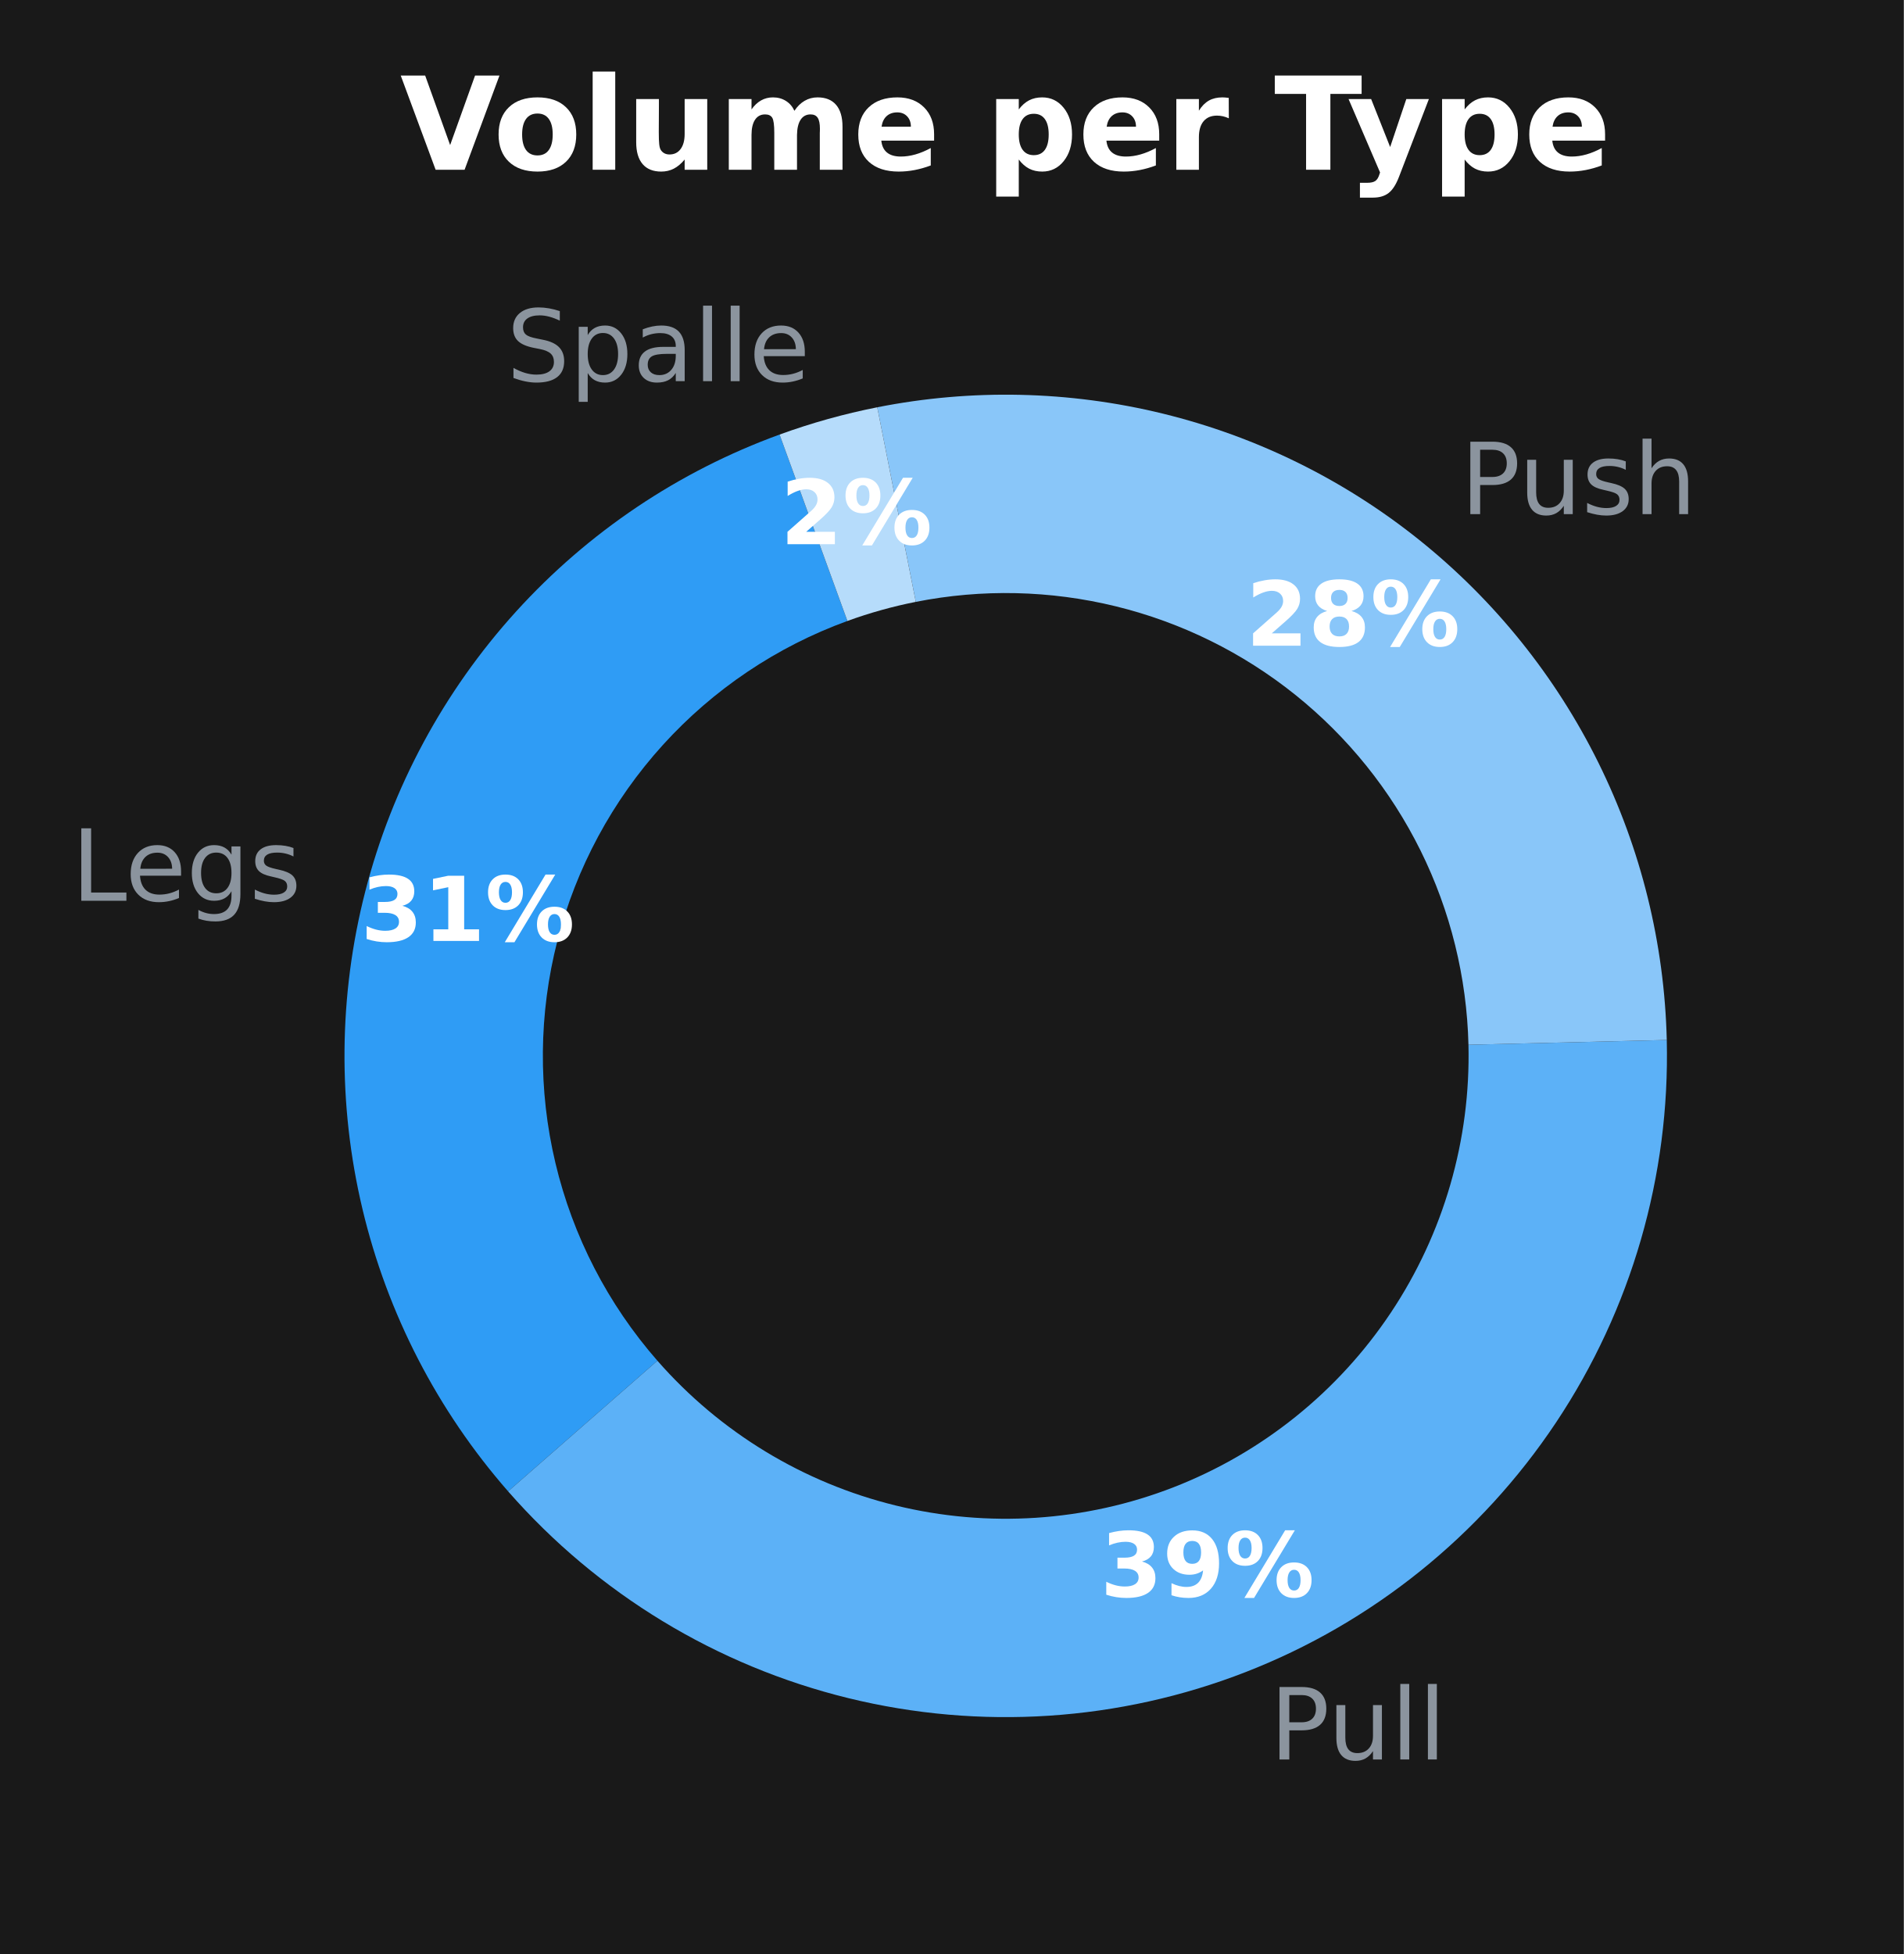
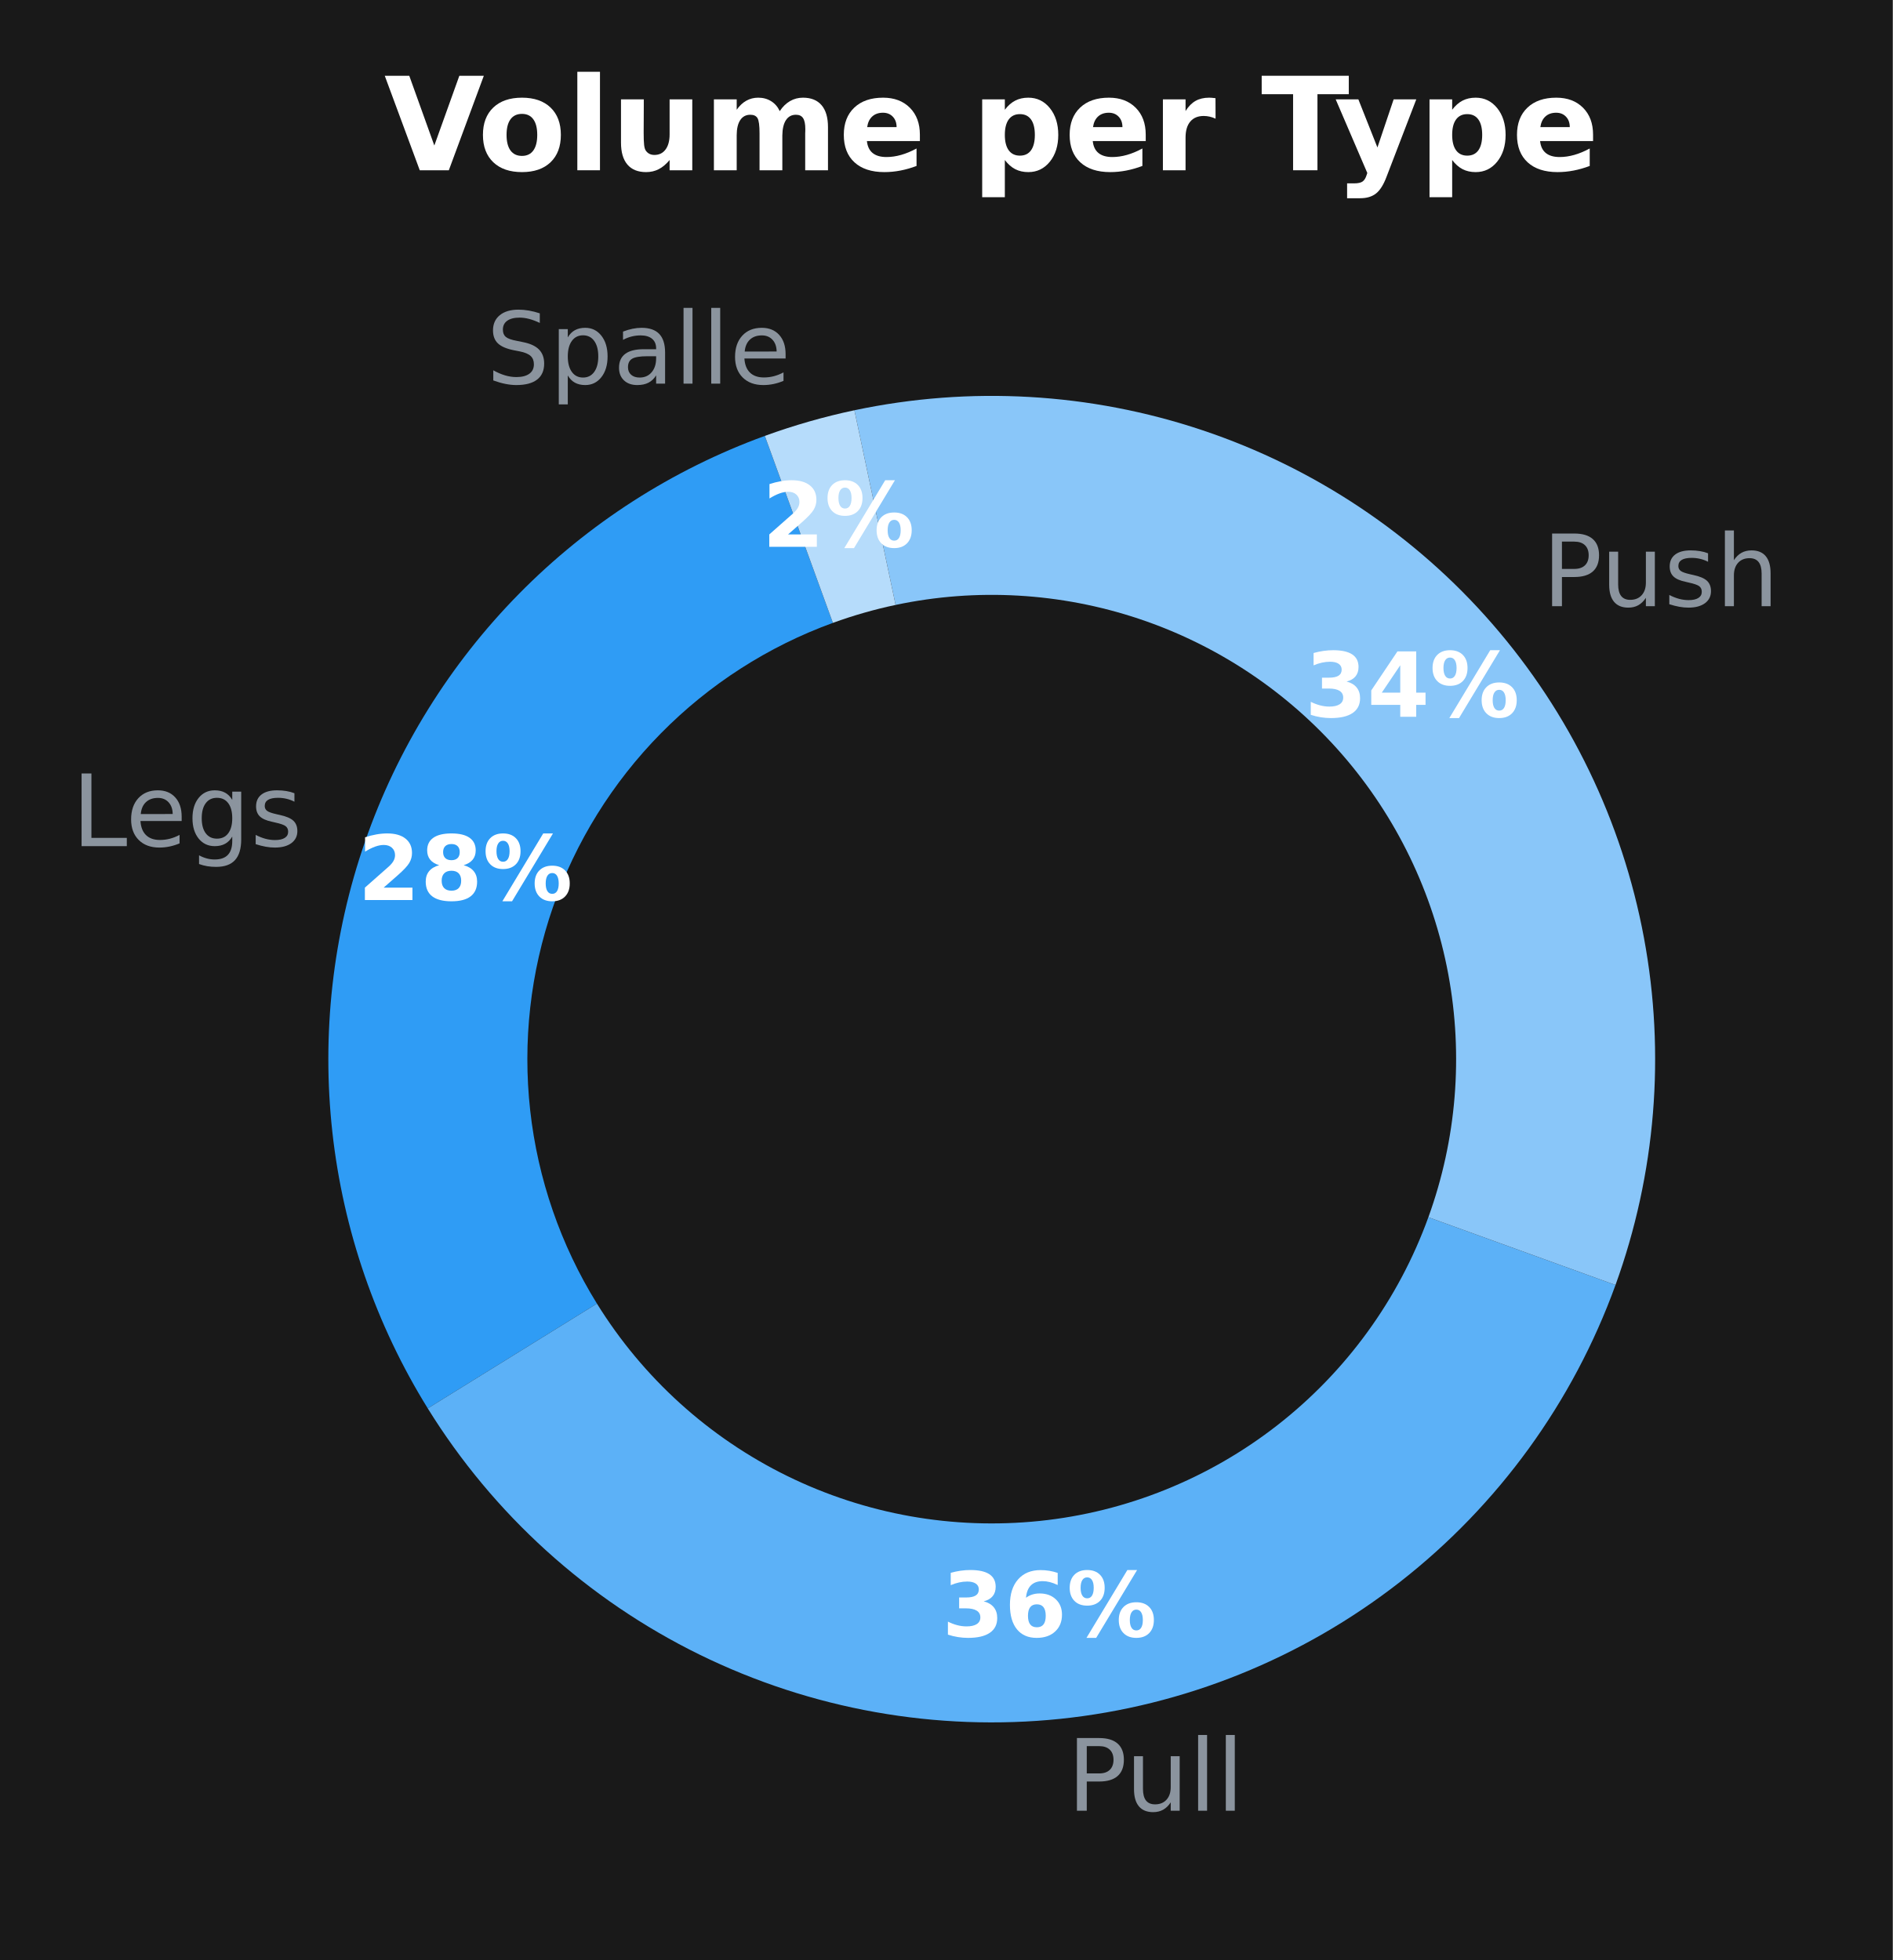
- <svg xmlns="http://www.w3.org/2000/svg" xmlns:xlink="http://www.w3.org/1999/xlink" width="191.548pt" height="196.598pt" viewBox="0 0 191.548 196.598" version="1.1">
+ <svg xmlns="http://www.w3.org/2000/svg" xmlns:xlink="http://www.w3.org/1999/xlink" width="189.814pt" height="196.598pt" viewBox="0 0 189.814 196.598" version="1.1">
  <defs>
    <style type="text/css">*{stroke-linejoin: round; stroke-linecap: butt}</style>
  </defs>
  <g id="figure_1">
    <g id="patch_1">
-       <path d="M 0 196.598  L 191.548 196.598  L 191.548 0  L 0 0  z " style="fill: #191919" />
+       <path d="M 0 196.598  L 189.814 196.598  L 189.814 0  L 0 0  z " style="fill: #191919" />
    </g>
    <g id="axes_1">
      <g id="patch_2">
-         <path d="M 78.434 43.722  C 68.275 47.42 59.168 53.539 51.906 61.547  C 44.643 69.556 39.441 79.216 36.751 89.687  C 34.062 100.159 33.965 111.129 36.469 121.647  C 38.973 132.164 44.003 141.914 51.123 150.05  L 66.143 136.906  C 61.159 131.211 57.637 124.386 55.885 117.024  C 54.132 109.662 54.2 101.982 56.082 94.652  C 57.965 87.322 61.607 80.561 66.69 74.955  C 71.774 69.349 78.149 65.065 85.26 62.477  z " style="fill: #2f9cf5" />
+         <path d="M 76.7 43.722  C 67.409 47.104 58.987 52.515 52.049 59.561  C 45.112 66.606 39.832 75.111 36.594 84.454  C 33.356 93.797 32.242 103.745 33.332 113.572  C 34.422 123.4 37.689 132.862 42.896 141.268  L 59.863 130.759  C 56.219 124.875 53.932 118.251 53.168 111.372  C 52.405 104.493 53.186 97.529 55.452 90.989  C 57.718 84.449 61.415 78.496 66.271 73.564  C 71.127 68.632 77.022 64.844 83.526 62.477  z " style="fill: #2f9cf5" />
      </g>
      <g id="patch_3">
-         <path d="M 51.123 150.05  C 60.125 160.337 72.083 167.604 85.361 170.856  C 98.638 174.108 112.6 173.19 125.338 168.228  C 138.075 163.266 148.979 154.496 156.557 143.119  C 164.135 131.742 168.026 118.301 167.697 104.635  L 147.744 105.116  C 147.974 114.682 145.251 124.091 139.946 132.055  C 134.642 140.019 127.009 146.157 118.093 149.631  C 109.177 153.104 99.403 153.747 90.109 151.47  C 80.815 149.194 72.444 144.107 66.143 136.906  z " style="fill: #5cb1f7" />
+         <path d="M 42.896 141.268  C 49.476 151.892 58.918 160.45 70.136 165.957  C 81.354 171.465 93.899 173.701 106.329 172.41  C 118.759 171.118 130.577 166.35 140.423 158.655  C 150.269 150.959 157.75 140.643 162.006 128.893  L 143.24 122.097  C 140.262 130.321 135.025 137.543 128.132 142.93  C 121.24 148.317 112.968 151.654 104.267 152.558  C 95.566 153.462 86.784 151.897 78.931 148.042  C 71.079 144.187 64.469 138.196 59.863 130.759  z " style="fill: #5cb1f7" />
      </g>
      <g id="patch_4">
-         <path d="M 167.697 104.635  C 167.463 94.941 165.113 85.414 160.811 76.724  C 156.509 68.033 150.358 60.387 142.791 54.323  C 135.224 48.259 126.422 43.922 117.003 41.617  C 107.584 39.312 97.774 39.094 88.262 40.978  L 92.14 60.556  C 98.798 59.237 105.665 59.39 112.259 61.003  C 118.852 62.617 125.013 65.653 130.31 69.898  C 135.607 74.143 139.912 79.495 142.924 85.578  C 145.935 91.661 147.58 98.33 147.744 105.116  z " style="fill: #89c6f9" />
+         <path d="M 162.006 128.893  C 166.045 117.742 167.029 105.711 164.857 94.051  C 162.684 82.392 157.433 71.523 149.649 62.575  C 141.865 53.626 131.828 46.92 120.581 43.154  C 109.335 39.387 97.284 38.696 85.681 41.151  L 89.813 60.677  C 97.935 58.959 106.371 59.443 114.243 62.079  C 122.116 64.715 129.142 69.41 134.59 75.674  C 140.039 81.937 143.715 89.546 145.236 97.707  C 146.757 105.869 146.068 114.291 143.24 122.097  z " style="fill: #89c6f9" />
      </g>
      <g id="patch_5">
-         <path d="M 88.262 40.978  C 86.592 41.309 84.935 41.703 83.295 42.161  C 81.655 42.619 80.034 43.14 78.434 43.722  L 85.26 62.477  C 86.38 62.069 87.515 61.705 88.663 61.384  C 89.811 61.064 90.97 60.787 92.14 60.556  z " style="fill: #b6dcfb" />
+         <path d="M 85.681 41.151  C 84.156 41.474 82.643 41.85 81.145 42.279  C 79.647 42.708 78.165 43.189 76.7 43.722  L 83.526 62.477  C 84.551 62.104 85.589 61.767 86.638 61.467  C 87.687 61.166 88.746 60.903 89.813 60.677  z " style="fill: #b6dcfb" />
      </g>
      <g id="matplotlib.axis_1" />
      <g id="matplotlib.axis_2" />
      <g id="text_1">
-         <g style="fill: #8b949e" transform="translate(7.2 90.62977) scale(0.1 -0.1)">
+         <g style="fill: #8b949e" transform="translate(7.2 84.87304) scale(0.1 -0.1)">
          <defs>
            <path id="DejaVuSans-2f" d="M 628 4666  L 1259 4666  L 1259 531  L 3531 531  L 3531 0  L 628 0  L 628 4666  z " transform="scale(0.015625)" />
            <path id="DejaVuSans-48" d="M 3597 1894  L 3597 1613  L 953 1613  Q 991 1019 1311 708  Q 1631 397 2203 397  Q 2534 397 2845 478  Q 3156 559 3463 722  L 3463 178  Q 3153 47 2828 -22  Q 2503 -91 2169 -91  Q 1331 -91 842 396  Q 353 884 353 1716  Q 353 2575 817 3079  Q 1281 3584 2069 3584  Q 2775 3584 3186 3129  Q 3597 2675 3597 1894  z M 3022 2063  Q 3016 2534 2758 2815  Q 2500 3097 2075 3097  Q 1594 3097 1305 2825  Q 1016 2553 972 2059  L 3022 2063  z " transform="scale(0.015625)" />
            <path id="DejaVuSans-4a" d="M 2906 1791  Q 2906 2416 2648 2759  Q 2391 3103 1925 3103  Q 1463 3103 1205 2759  Q 947 2416 947 1791  Q 947 1169 1205 825  Q 1463 481 1925 481  Q 2391 481 2648 825  Q 2906 1169 2906 1791  z M 3481 434  Q 3481 -459 3084 -895  Q 2688 -1331 1869 -1331  Q 1566 -1331 1297 -1286  Q 1028 -1241 775 -1147  L 775 -588  Q 1028 -725 1275 -790  Q 1522 -856 1778 -856  Q 2344 -856 2625 -561  Q 2906 -266 2906 331  L 2906 616  Q 2728 306 2450 153  Q 2172 0 1784 0  Q 1141 0 747 490  Q 353 981 353 1791  Q 353 2603 747 3093  Q 1141 3584 1784 3584  Q 2172 3584 2450 3431  Q 2728 3278 2906 2969  L 2906 3500  L 3481 3500  L 3481 434  z " transform="scale(0.015625)" />
            <path id="DejaVuSans-56" d="M 2834 3397  L 2834 2853  Q 2591 2978 2328 3040  Q 2066 3103 1784 3103  Q 1356 3103 1142 2972  Q 928 2841 928 2578  Q 928 2378 1081 2264  Q 1234 2150 1697 2047  L 1894 2003  Q 2506 1872 2764 1633  Q 3022 1394 3022 966  Q 3022 478 2636 193  Q 2250 -91 1575 -91  Q 1294 -91 989 -36  Q 684 19 347 128  L 347 722  Q 666 556 975 473  Q 1284 391 1588 391  Q 1994 391 2212 530  Q 2431 669 2431 922  Q 2431 1156 2273 1281  Q 2116 1406 1581 1522  L 1381 1569  Q 847 1681 609 1914  Q 372 2147 372 2553  Q 372 3047 722 3315  Q 1072 3584 1716 3584  Q 2034 3584 2315 3537  Q 2597 3491 2834 3397  z " transform="scale(0.015625)" />
          </defs>
          <use xlink:href="#DejaVuSans-2f" />
          <use xlink:href="#DejaVuSans-48" transform="translate(53.96875 0)" />
          <use xlink:href="#DejaVuSans-4a" transform="translate(115.5 0)" />
          <use xlink:href="#DejaVuSans-56" transform="translate(178.9844 0)" />
        </g>
      </g>
      <g id="text_2">
-         <g style="fill: #8b949e" transform="translate(127.7528 177.0249) scale(0.1 -0.1)">
+         <g style="fill: #8b949e" transform="translate(107.0168 181.625) scale(0.1 -0.1)">
          <defs>
            <path id="DejaVuSans-33" d="M 1259 4147  L 1259 2394  L 2053 2394  Q 2494 2394 2734 2622  Q 2975 2850 2975 3272  Q 2975 3691 2734 3919  Q 2494 4147 2053 4147  L 1259 4147  z M 628 4666  L 2053 4666  Q 2838 4666 3239 4311  Q 3641 3956 3641 3272  Q 3641 2581 3239 2228  Q 2838 1875 2053 1875  L 1259 1875  L 1259 0  L 628 0  L 628 4666  z " transform="scale(0.015625)" />
            <path id="DejaVuSans-58" d="M 544 1381  L 544 3500  L 1119 3500  L 1119 1403  Q 1119 906 1312 657  Q 1506 409 1894 409  Q 2359 409 2629 706  Q 2900 1003 2900 1516  L 2900 3500  L 3475 3500  L 3475 0  L 2900 0  L 2900 538  Q 2691 219 2414 64  Q 2138 -91 1772 -91  Q 1169 -91 856 284  Q 544 659 544 1381  z M 1991 3584  L 1991 3584  z " transform="scale(0.015625)" />
            <path id="DejaVuSans-4f" d="M 603 4863  L 1178 4863  L 1178 0  L 603 0  L 603 4863  z " transform="scale(0.015625)" />
          </defs>
          <use xlink:href="#DejaVuSans-33" />
          <use xlink:href="#DejaVuSans-58" transform="translate(58.54688 0)" />
          <use xlink:href="#DejaVuSans-4f" transform="translate(121.9219 0)" />
          <use xlink:href="#DejaVuSans-4f" transform="translate(149.7031 0)" />
        </g>
      </g>
      <g id="text_3">
-         <g style="fill: #8b949e" transform="translate(146.9516 51.72991) scale(0.1 -0.1)">
+         <g style="fill: #8b949e" transform="translate(154.6681 60.80623) scale(0.1 -0.1)">
          <defs>
            <path id="DejaVuSans-4b" d="M 3513 2113  L 3513 0  L 2938 0  L 2938 2094  Q 2938 2591 2744 2837  Q 2550 3084 2163 3084  Q 1697 3084 1428 2787  Q 1159 2491 1159 1978  L 1159 0  L 581 0  L 581 4863  L 1159 4863  L 1159 2956  Q 1366 3272 1645 3428  Q 1925 3584 2291 3584  Q 2894 3584 3203 3211  Q 3513 2838 3513 2113  z " transform="scale(0.015625)" />
          </defs>
          <use xlink:href="#DejaVuSans-33" />
          <use xlink:href="#DejaVuSans-58" transform="translate(58.54688 0)" />
          <use xlink:href="#DejaVuSans-56" transform="translate(121.9219 0)" />
          <use xlink:href="#DejaVuSans-4b" transform="translate(174.0156 0)" />
        </g>
      </g>
      <g id="text_4">
-         <g style="fill: #8b949e" transform="translate(50.97146 38.35163) scale(0.1 -0.1)">
+         <g style="fill: #8b949e" transform="translate(48.78003 38.48107) scale(0.1 -0.1)">
          <defs>
            <path id="DejaVuSans-36" d="M 3425 4513  L 3425 3897  Q 3066 4069 2747 4153  Q 2428 4238 2131 4238  Q 1616 4238 1336 4038  Q 1056 3838 1056 3469  Q 1056 3159 1242 3001  Q 1428 2844 1947 2747  L 2328 2669  Q 3034 2534 3370 2195  Q 3706 1856 3706 1288  Q 3706 609 3251 259  Q 2797 -91 1919 -91  Q 1588 -91 1214 -16  Q 841 59 441 206  L 441 856  Q 825 641 1194 531  Q 1563 422 1919 422  Q 2459 422 2753 634  Q 3047 847 3047 1241  Q 3047 1584 2836 1778  Q 2625 1972 2144 2069  L 1759 2144  Q 1053 2284 737 2584  Q 422 2884 422 3419  Q 422 4038 858 4394  Q 1294 4750 2059 4750  Q 2388 4750 2728 4690  Q 3069 4631 3425 4513  z " transform="scale(0.015625)" />
            <path id="DejaVuSans-53" d="M 1159 525  L 1159 -1331  L 581 -1331  L 581 3500  L 1159 3500  L 1159 2969  Q 1341 3281 1617 3432  Q 1894 3584 2278 3584  Q 2916 3584 3314 3078  Q 3713 2572 3713 1747  Q 3713 922 3314 415  Q 2916 -91 2278 -91  Q 1894 -91 1617 61  Q 1341 213 1159 525  z M 3116 1747  Q 3116 2381 2855 2742  Q 2594 3103 2138 3103  Q 1681 3103 1420 2742  Q 1159 2381 1159 1747  Q 1159 1113 1420 752  Q 1681 391 2138 391  Q 2594 391 2855 752  Q 3116 1113 3116 1747  z " transform="scale(0.015625)" />
            <path id="DejaVuSans-44" d="M 2194 1759  Q 1497 1759 1228 1600  Q 959 1441 959 1056  Q 959 750 1161 570  Q 1363 391 1709 391  Q 2188 391 2477 730  Q 2766 1069 2766 1631  L 2766 1759  L 2194 1759  z M 3341 1997  L 3341 0  L 2766 0  L 2766 531  Q 2569 213 2275 61  Q 1981 -91 1556 -91  Q 1019 -91 701 211  Q 384 513 384 1019  Q 384 1609 779 1909  Q 1175 2209 1959 2209  L 2766 2209  L 2766 2266  Q 2766 2663 2505 2880  Q 2244 3097 1772 3097  Q 1472 3097 1187 3025  Q 903 2953 641 2809  L 641 3341  Q 956 3463 1253 3523  Q 1550 3584 1831 3584  Q 2591 3584 2966 3190  Q 3341 2797 3341 1997  z " transform="scale(0.015625)" />
          </defs>
          <use xlink:href="#DejaVuSans-36" />
          <use xlink:href="#DejaVuSans-53" transform="translate(63.48438 0)" />
          <use xlink:href="#DejaVuSans-44" transform="translate(126.9688 0)" />
          <use xlink:href="#DejaVuSans-4f" transform="translate(188.25 0)" />
          <use xlink:href="#DejaVuSans-4f" transform="translate(216.0312 0)" />
          <use xlink:href="#DejaVuSans-48" transform="translate(243.8125 0)" />
        </g>
      </g>
      <g id="text_5">
-         <g style="fill: #ffffff" transform="translate(36.2901 94.6732) scale(0.09 -0.09)">
-           <defs>
-             <path id="DejaVuSans-Bold-16" d="M 2981 2516  Q 3453 2394 3698 2092  Q 3944 1791 3944 1325  Q 3944 631 3412 270  Q 2881 -91 1863 -91  Q 1503 -91 1142 -33  Q 781 25 428 141  L 428 1069  Q 766 900 1098 814  Q 1431 728 1753 728  Q 2231 728 2486 893  Q 2741 1059 2741 1369  Q 2741 1688 2480 1852  Q 2219 2016 1709 2016  L 1228 2016  L 1228 2791  L 1734 2791  Q 2188 2791 2409 2933  Q 2631 3075 2631 3366  Q 2631 3634 2415 3781  Q 2200 3928 1806 3928  Q 1516 3928 1219 3862  Q 922 3797 628 3669  L 628 4550  Q 984 4650 1334 4700  Q 1684 4750 2022 4750  Q 2931 4750 3382 4451  Q 3834 4153 3834 3553  Q 3834 3144 3618 2883  Q 3403 2622 2981 2516  z " transform="scale(0.015625)" />
-             <path id="DejaVuSans-Bold-14" d="M 750 831  L 1813 831  L 1813 3847  L 722 3622  L 722 4441  L 1806 4666  L 2950 4666  L 2950 831  L 4013 831  L 4013 0  L 750 0  L 750 831  z " transform="scale(0.015625)" />
-             <path id="DejaVuSans-Bold-8" d="M 4959 1925  Q 4738 1925 4616 1733  Q 4494 1541 4494 1184  Q 4494 825 4614 633  Q 4734 441 4959 441  Q 5184 441 5303 633  Q 5422 825 5422 1184  Q 5422 1541 5301 1733  Q 5181 1925 4959 1925  z M 4959 2450  Q 5541 2450 5875 2112  Q 6209 1775 6209 1184  Q 6209 594 5875 251  Q 5541 -91 4959 -91  Q 4378 -91 4042 251  Q 3706 594 3706 1184  Q 3706 1772 4042 2111  Q 4378 2450 4959 2450  z M 2094 -91  L 1403 -91  L 4319 4750  L 5013 4750  L 2094 -91  z M 1453 4750  Q 2034 4750 2367 4411  Q 2700 4072 2700 3481  Q 2700 2891 2367 2550  Q 2034 2209 1453 2209  Q 872 2209 539 2550  Q 206 2891 206 3481  Q 206 4072 539 4411  Q 872 4750 1453 4750  z M 1453 4225  Q 1228 4225 1106 4031  Q 984 3838 984 3481  Q 984 3122 1106 2926  Q 1228 2731 1453 2731  Q 1678 2731 1798 2926  Q 1919 3122 1919 3481  Q 1919 3838 1797 4031  Q 1675 4225 1453 4225  z " transform="scale(0.015625)" />
-           </defs>
-           <use xlink:href="#DejaVuSans-Bold-16" />
-           <use xlink:href="#DejaVuSans-Bold-14" transform="translate(69.57812 0)" />
-           <use xlink:href="#DejaVuSans-Bold-8" transform="translate(139.1562 0)" />
-         </g>
-       </g>
-       <g id="text_6">
-         <g style="fill: #ffffff" transform="translate(110.7027 160.6474) scale(0.09 -0.09)">
-           <defs>
-             <path id="DejaVuSans-Bold-1c" d="M 641 103  L 641 966  Q 928 831 1190 764  Q 1453 697 1709 697  Q 2247 697 2547 995  Q 2847 1294 2900 1881  Q 2688 1725 2447 1647  Q 2206 1569 1925 1569  Q 1209 1569 770 1986  Q 331 2403 331 3084  Q 331 3838 820 4291  Q 1309 4744 2131 4744  Q 3044 4744 3544 4128  Q 4044 3513 4044 2388  Q 4044 1231 3459 570  Q 2875 -91 1856 -91  Q 1528 -91 1228 -42  Q 928 6 641 103  z M 2125 2350  Q 2441 2350 2600 2554  Q 2759 2759 2759 3169  Q 2759 3575 2600 3781  Q 2441 3988 2125 3988  Q 1809 3988 1650 3781  Q 1491 3575 1491 3169  Q 1491 2759 1650 2554  Q 1809 2350 2125 2350  z " transform="scale(0.015625)" />
-           </defs>
-           <use xlink:href="#DejaVuSans-Bold-16" />
-           <use xlink:href="#DejaVuSans-Bold-1c" transform="translate(69.57812 0)" />
-           <use xlink:href="#DejaVuSans-Bold-8" transform="translate(139.1562 0)" />
-         </g>
-       </g>
-       <g id="text_7">
-         <g style="fill: #ffffff" transform="translate(125.3635 64.96756) scale(0.09 -0.09)">
+         <g style="fill: #ffffff" transform="translate(35.88033 90.27716) scale(0.09 -0.09)">
          <defs>
            <path id="DejaVuSans-Bold-15" d="M 1844 884  L 3897 884  L 3897 0  L 506 0  L 506 884  L 2209 2388  Q 2438 2594 2547 2791  Q 2656 2988 2656 3200  Q 2656 3528 2436 3728  Q 2216 3928 1850 3928  Q 1569 3928 1234 3808  Q 900 3688 519 3450  L 519 4475  Q 925 4609 1322 4679  Q 1719 4750 2100 4750  Q 2938 4750 3402 4381  Q 3866 4013 3866 3353  Q 3866 2972 3669 2642  Q 3472 2313 2841 1759  L 1844 884  z " transform="scale(0.015625)" />
            <path id="DejaVuSans-Bold-1b" d="M 2228 2088  Q 1891 2088 1709 1903  Q 1528 1719 1528 1375  Q 1528 1031 1709 848  Q 1891 666 2228 666  Q 2563 666 2741 848  Q 2919 1031 2919 1375  Q 2919 1722 2741 1905  Q 2563 2088 2228 2088  z M 1350 2484  Q 925 2613 709 2878  Q 494 3144 494 3541  Q 494 4131 934 4440  Q 1375 4750 2228 4750  Q 3075 4750 3515 4442  Q 3956 4134 3956 3541  Q 3956 3144 3739 2878  Q 3522 2613 3097 2484  Q 3572 2353 3814 2058  Q 4056 1763 4056 1313  Q 4056 619 3595 264  Q 3134 -91 2228 -91  Q 1319 -91 855 264  Q 391 619 391 1313  Q 391 1763 633 2058  Q 875 2353 1350 2484  z M 1631 3419  Q 1631 3141 1786 2991  Q 1941 2841 2228 2841  Q 2509 2841 2662 2991  Q 2816 3141 2816 3419  Q 2816 3697 2662 3845  Q 2509 3994 2228 3994  Q 1941 3994 1786 3844  Q 1631 3694 1631 3419  z " transform="scale(0.015625)" />
+             <path id="DejaVuSans-Bold-8" d="M 4959 1925  Q 4738 1925 4616 1733  Q 4494 1541 4494 1184  Q 4494 825 4614 633  Q 4734 441 4959 441  Q 5184 441 5303 633  Q 5422 825 5422 1184  Q 5422 1541 5301 1733  Q 5181 1925 4959 1925  z M 4959 2450  Q 5541 2450 5875 2112  Q 6209 1775 6209 1184  Q 6209 594 5875 251  Q 5541 -91 4959 -91  Q 4378 -91 4042 251  Q 3706 594 3706 1184  Q 3706 1772 4042 2111  Q 4378 2450 4959 2450  z M 2094 -91  L 1403 -91  L 4319 4750  L 5013 4750  L 2094 -91  z M 1453 4750  Q 2034 4750 2367 4411  Q 2700 4072 2700 3481  Q 2700 2891 2367 2550  Q 2034 2209 1453 2209  Q 872 2209 539 2550  Q 206 2891 206 3481  Q 206 4072 539 4411  Q 872 4750 1453 4750  z M 1453 4225  Q 1228 4225 1106 4031  Q 984 3838 984 3481  Q 984 3122 1106 2926  Q 1228 2731 1453 2731  Q 1678 2731 1798 2926  Q 1919 3122 1919 3481  Q 1919 3838 1797 4031  Q 1675 4225 1453 4225  z " transform="scale(0.015625)" />
          </defs>
          <use xlink:href="#DejaVuSans-Bold-15" />
          <use xlink:href="#DejaVuSans-Bold-1b" transform="translate(69.57812 0)" />
          <use xlink:href="#DejaVuSans-Bold-8" transform="translate(139.1562 0)" />
        </g>
      </g>
+       <g id="text_6">
+         <g style="fill: #ffffff" transform="translate(94.45809 164.1602) scale(0.09 -0.09)">
+           <defs>
+             <path id="DejaVuSans-Bold-16" d="M 2981 2516  Q 3453 2394 3698 2092  Q 3944 1791 3944 1325  Q 3944 631 3412 270  Q 2881 -91 1863 -91  Q 1503 -91 1142 -33  Q 781 25 428 141  L 428 1069  Q 766 900 1098 814  Q 1431 728 1753 728  Q 2231 728 2486 893  Q 2741 1059 2741 1369  Q 2741 1688 2480 1852  Q 2219 2016 1709 2016  L 1228 2016  L 1228 2791  L 1734 2791  Q 2188 2791 2409 2933  Q 2631 3075 2631 3366  Q 2631 3634 2415 3781  Q 2200 3928 1806 3928  Q 1516 3928 1219 3862  Q 922 3797 628 3669  L 628 4550  Q 984 4650 1334 4700  Q 1684 4750 2022 4750  Q 2931 4750 3382 4451  Q 3834 4153 3834 3553  Q 3834 3144 3618 2883  Q 3403 2622 2981 2516  z " transform="scale(0.015625)" />
+             <path id="DejaVuSans-Bold-19" d="M 2316 2303  Q 2000 2303 1842 2098  Q 1684 1894 1684 1484  Q 1684 1075 1842 870  Q 2000 666 2316 666  Q 2634 666 2792 870  Q 2950 1075 2950 1484  Q 2950 1894 2792 2098  Q 2634 2303 2316 2303  z M 3803 4544  L 3803 3681  Q 3506 3822 3243 3889  Q 2981 3956 2731 3956  Q 2194 3956 1894 3657  Q 1594 3359 1544 2772  Q 1750 2925 1990 3001  Q 2231 3078 2516 3078  Q 3231 3078 3670 2659  Q 4109 2241 4109 1563  Q 4109 813 3618 361  Q 3128 -91 2303 -91  Q 1394 -91 895 523  Q 397 1138 397 2266  Q 397 3422 980 4083  Q 1563 4744 2578 4744  Q 2900 4744 3203 4694  Q 3506 4644 3803 4544  z " transform="scale(0.015625)" />
+           </defs>
+           <use xlink:href="#DejaVuSans-Bold-16" />
+           <use xlink:href="#DejaVuSans-Bold-19" transform="translate(69.57812 0)" />
+           <use xlink:href="#DejaVuSans-Bold-8" transform="translate(139.1562 0)" />
+         </g>
+       </g>
+       <g id="text_7">
+         <g style="fill: #ffffff" transform="translate(130.8463 71.89857) scale(0.09 -0.09)">
+           <defs>
+             <path id="DejaVuSans-Bold-17" d="M 2356 3675  L 1038 1722  L 2356 1722  L 2356 3675  z M 2156 4666  L 3494 4666  L 3494 1722  L 4159 1722  L 4159 850  L 3494 850  L 3494 0  L 2356 0  L 2356 850  L 288 850  L 288 1881  L 2156 4666  z " transform="scale(0.015625)" />
+           </defs>
+           <use xlink:href="#DejaVuSans-Bold-16" />
+           <use xlink:href="#DejaVuSans-Bold-17" transform="translate(69.57812 0)" />
+           <use xlink:href="#DejaVuSans-Bold-8" transform="translate(139.1562 0)" />
+         </g>
+       </g>
      <g id="text_8">
-         <g style="fill: #ffffff" transform="translate(78.51778 54.75142) scale(0.09 -0.09)">
+         <g style="fill: #ffffff" transform="translate(76.43457 54.85027) scale(0.09 -0.09)">
          <use xlink:href="#DejaVuSans-Bold-15" />
          <use xlink:href="#DejaVuSans-Bold-8" transform="translate(69.57812 0)" />
        </g>
      </g>
      <g id="text_9">
-         <g style="fill: #ffffff" transform="translate(40.2554 17.07797) scale(0.13 -0.13)">
+         <g style="fill: #ffffff" transform="translate(38.52179 17.07797) scale(0.13 -0.13)">
          <defs>
            <path id="DejaVuSans-Bold-39" d="M 31 4666  L 1241 4666  L 2478 1222  L 3713 4666  L 4922 4666  L 3194 0  L 1759 0  L 31 4666  z " transform="scale(0.015625)" />
            <path id="DejaVuSans-Bold-52" d="M 2203 2784  Q 1831 2784 1636 2517  Q 1441 2250 1441 1747  Q 1441 1244 1636 976  Q 1831 709 2203 709  Q 2569 709 2762 976  Q 2956 1244 2956 1747  Q 2956 2250 2762 2517  Q 2569 2784 2203 2784  z M 2203 3584  Q 3106 3584 3614 3096  Q 4122 2609 4122 1747  Q 4122 884 3614 396  Q 3106 -91 2203 -91  Q 1297 -91 786 396  Q 275 884 275 1747  Q 275 2609 786 3096  Q 1297 3584 2203 3584  z " transform="scale(0.015625)" />
            <path id="DejaVuSans-Bold-4f" d="M 538 4863  L 1656 4863  L 1656 0  L 538 0  L 538 4863  z " transform="scale(0.015625)" />
            <path id="DejaVuSans-Bold-58" d="M 500 1363  L 500 3500  L 1625 3500  L 1625 3150  Q 1625 2866 1622 2436  Q 1619 2006 1619 1863  Q 1619 1441 1641 1255  Q 1663 1069 1716 984  Q 1784 875 1895 815  Q 2006 756 2150 756  Q 2500 756 2700 1025  Q 2900 1294 2900 1772  L 2900 3500  L 4019 3500  L 4019 0  L 2900 0  L 2900 506  Q 2647 200 2364 54  Q 2081 -91 1741 -91  Q 1134 -91 817 281  Q 500 653 500 1363  z " transform="scale(0.015625)" />
            <path id="DejaVuSans-Bold-50" d="M 3781 2919  Q 3994 3244 4286 3414  Q 4578 3584 4928 3584  Q 5531 3584 5847 3212  Q 6163 2841 6163 2131  L 6163 0  L 5038 0  L 5038 1825  Q 5041 1866 5042 1909  Q 5044 1953 5044 2034  Q 5044 2406 4934 2573  Q 4825 2741 4581 2741  Q 4263 2741 4089 2478  Q 3916 2216 3909 1719  L 3909 0  L 2784 0  L 2784 1825  Q 2784 2406 2684 2573  Q 2584 2741 2328 2741  Q 2006 2741 1831 2477  Q 1656 2213 1656 1722  L 1656 0  L 531 0  L 531 3500  L 1656 3500  L 1656 2988  Q 1863 3284 2130 3434  Q 2397 3584 2719 3584  Q 3081 3584 3359 3409  Q 3638 3234 3781 2919  z " transform="scale(0.015625)" />
            <path id="DejaVuSans-Bold-48" d="M 4031 1759  L 4031 1441  L 1416 1441  Q 1456 1047 1700 850  Q 1944 653 2381 653  Q 2734 653 3104 758  Q 3475 863 3866 1075  L 3866 213  Q 3469 63 3072 -14  Q 2675 -91 2278 -91  Q 1328 -91 801 392  Q 275 875 275 1747  Q 275 2603 792 3093  Q 1309 3584 2216 3584  Q 3041 3584 3536 3087  Q 4031 2591 4031 1759  z M 2881 2131  Q 2881 2450 2695 2645  Q 2509 2841 2209 2841  Q 1884 2841 1681 2658  Q 1478 2475 1428 2131  L 2881 2131  z " transform="scale(0.015625)" />
            <path id="DejaVuSans-Bold-3" transform="scale(0.015625)" />
            <path id="DejaVuSans-Bold-53" d="M 1656 506  L 1656 -1331  L 538 -1331  L 538 3500  L 1656 3500  L 1656 2988  Q 1888 3294 2169 3439  Q 2450 3584 2816 3584  Q 3463 3584 3878 3070  Q 4294 2556 4294 1747  Q 4294 938 3878 423  Q 3463 -91 2816 -91  Q 2450 -91 2169 54  Q 1888 200 1656 506  z M 2400 2772  Q 2041 2772 1848 2508  Q 1656 2244 1656 1747  Q 1656 1250 1848 986  Q 2041 722 2400 722  Q 2759 722 2948 984  Q 3138 1247 3138 1747  Q 3138 2247 2948 2509  Q 2759 2772 2400 2772  z " transform="scale(0.015625)" />
            <path id="DejaVuSans-Bold-55" d="M 3138 2547  Q 2991 2616 2845 2648  Q 2700 2681 2553 2681  Q 2122 2681 1889 2404  Q 1656 2128 1656 1613  L 1656 0  L 538 0  L 538 3500  L 1656 3500  L 1656 2925  Q 1872 3269 2151 3426  Q 2431 3584 2822 3584  Q 2878 3584 2943 3579  Q 3009 3575 3134 3559  L 3138 2547  z " transform="scale(0.015625)" />
            <path id="DejaVuSans-Bold-37" d="M 31 4666  L 4331 4666  L 4331 3756  L 2784 3756  L 2784 0  L 1581 0  L 1581 3756  L 31 3756  L 31 4666  z " transform="scale(0.015625)" />
            <path id="DejaVuSans-Bold-5c" d="M 78 3500  L 1197 3500  L 2138 1125  L 2938 3500  L 4056 3500  L 2584 -331  Q 2363 -916 2067 -1148  Q 1772 -1381 1288 -1381  L 641 -1381  L 641 -647  L 991 -647  Q 1275 -647 1404 -556  Q 1534 -466 1606 -231  L 1638 -134  L 78 3500  z " transform="scale(0.015625)" />
          </defs>
          <use xlink:href="#DejaVuSans-Bold-39" />
          <use xlink:href="#DejaVuSans-Bold-52" transform="translate(71.92188 0)" />
          <use xlink:href="#DejaVuSans-Bold-4f" transform="translate(140.625 0)" />
          <use xlink:href="#DejaVuSans-Bold-58" transform="translate(174.9062 0)" />
          <use xlink:href="#DejaVuSans-Bold-50" transform="translate(246.0938 0)" />
          <use xlink:href="#DejaVuSans-Bold-48" transform="translate(350.2969 0)" />
          <use xlink:href="#DejaVuSans-Bold-3" transform="translate(418.125 0)" />
          <use xlink:href="#DejaVuSans-Bold-53" transform="translate(452.9375 0)" />
          <use xlink:href="#DejaVuSans-Bold-48" transform="translate(524.5156 0)" />
          <use xlink:href="#DejaVuSans-Bold-55" transform="translate(592.3438 0)" />
          <use xlink:href="#DejaVuSans-Bold-3" transform="translate(641.6562 0)" />
          <use xlink:href="#DejaVuSans-Bold-37" transform="translate(676.4688 0)" />
          <use xlink:href="#DejaVuSans-Bold-5c" transform="translate(732.8281 0)" />
          <use xlink:href="#DejaVuSans-Bold-53" transform="translate(798.0156 0)" />
          <use xlink:href="#DejaVuSans-Bold-48" transform="translate(869.5938 0)" />
        </g>
      </g>
    </g>
  </g>
</svg>
